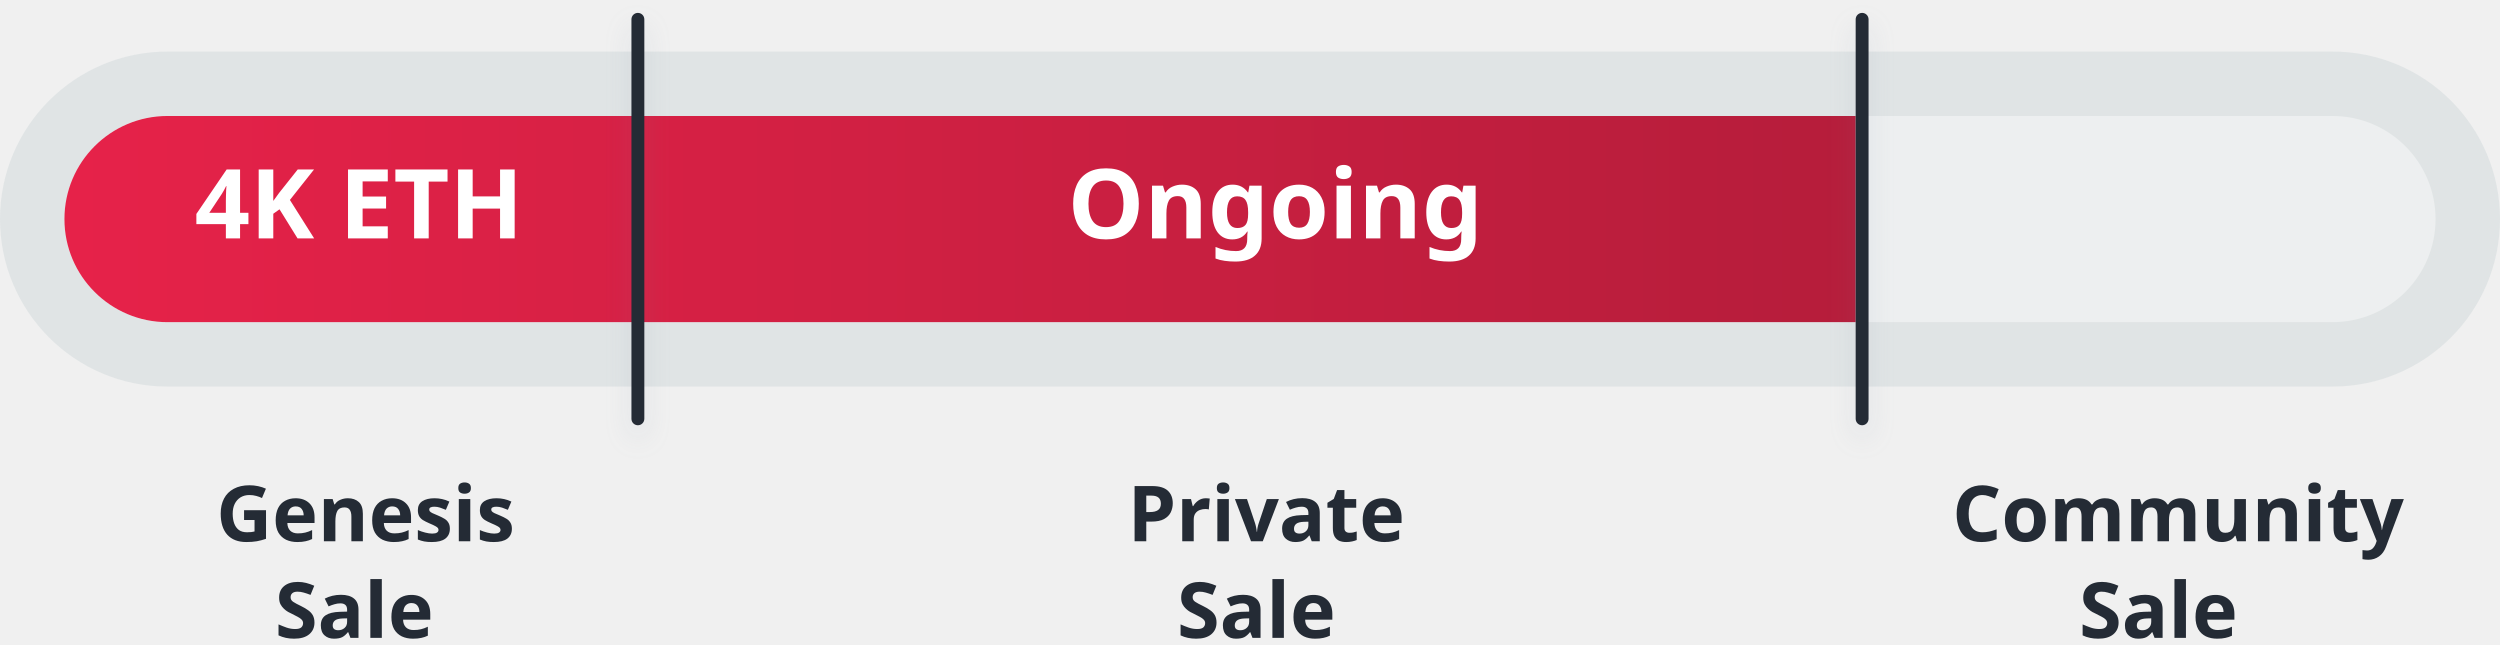
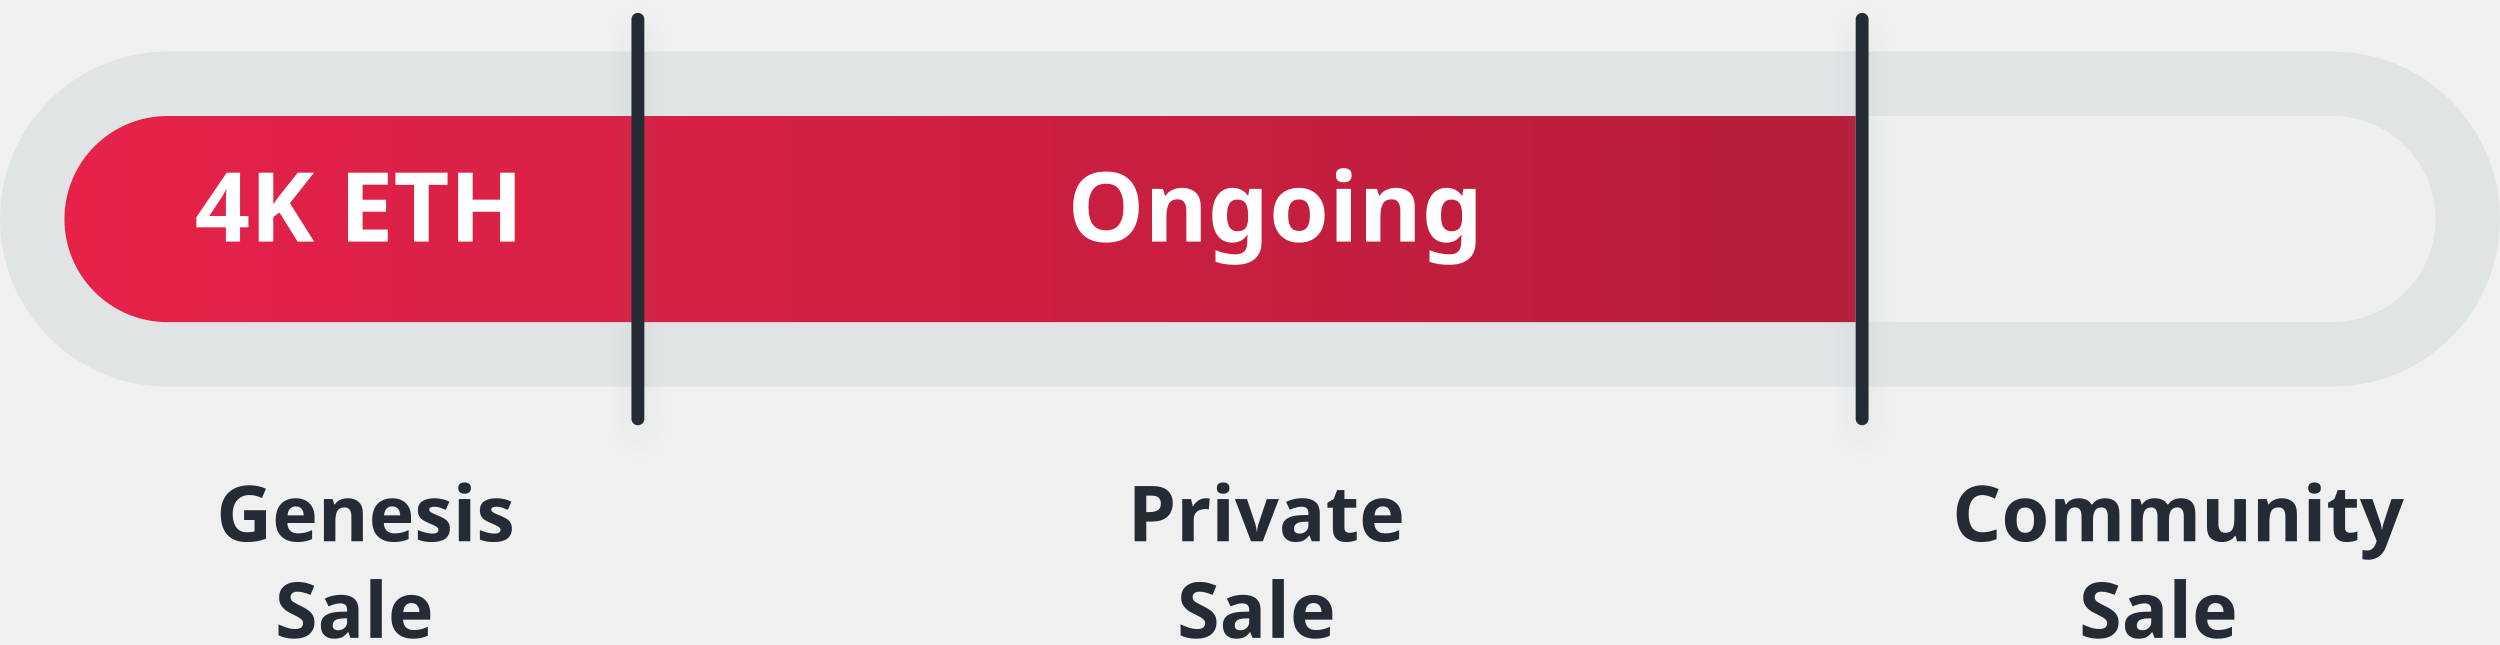
<svg xmlns="http://www.w3.org/2000/svg" xmlns:xlink="http://www.w3.org/1999/xlink" width="388" height="100" viewBox="0 0 388 100">
  <defs>
    <linearGradient id="progress-a" x1="100%" x2="0%" y1="50%" y2="50%">
      <stop offset="0%" stop-color="#B61D3B" />
      <stop offset="100%" stop-color="#E62249" />
    </linearGradient>
    <rect id="progress-c" width="2" height="64" x="288" rx="1" />
    <filter id="progress-b" width="800%" height="121.9%" x="-350%" y="-7.8%" filterUnits="objectBoundingBox">
      <feOffset dy="2" in="SourceAlpha" result="shadowOffsetOuter1" />
      <feGaussianBlur in="shadowOffsetOuter1" result="shadowBlurOuter1" stdDeviation="2" />
      <feColorMatrix in="shadowBlurOuter1" values="0 0 0 0 0.451   0 0 0 0 0.522   0 0 0 0 0.624  0 0 0 0.16 0" />
    </filter>
    <rect id="progress-e" width="2" height="64" x="98" rx="1" />
    <filter id="progress-d" width="800%" height="121.9%" x="-350%" y="-7.8%" filterUnits="objectBoundingBox">
      <feOffset dy="2" in="SourceAlpha" result="shadowOffsetOuter1" />
      <feGaussianBlur in="shadowOffsetOuter1" result="shadowBlurOuter1" stdDeviation="2" />
      <feColorMatrix in="shadowBlurOuter1" values="0 0 0 0 0.451   0 0 0 0 0.522   0 0 0 0 0.624  0 0 0 0.16 0" />
    </filter>
  </defs>
  <g fill="none" fill-rule="evenodd" transform="translate(0 2)">
    <g fill="#242B35" font-family="Source Sans Pro" font-size="12" font-weight="bold" transform="translate(21 70)">
      <text>
        <tspan x="281.974" y="12">Community</tspan>
        <tspan x="301.678" y="27">Sale</tspan>
      </text>
      <text>
        <tspan x="154.01" y="12">Private</tspan>
        <tspan x="161.678" y="27">Sale</tspan>
      </text>
      <text>
        <tspan x="12.552" y="12">Genesis</tspan>
        <tspan x="21.678" y="27">Sale</tspan>
      </text>
    </g>
    <rect width="388" height="52" y="6" fill="#537987" fill-opacity=".1" rx="26" />
    <rect width="368" height="32" x="10" y="16" fill="#FFF" opacity=".406" rx="16" />
    <path fill="url(#progress-a)" d="M26,16 L288,16 L288,48 L26,48 C17.163,48 10,40.837 10,32 L10,32 C10,23.163 17.163,16 26,16 Z" />
    <text fill="#FFF" font-family="Source Sans Pro" font-size="15" font-weight="700">
-       <tspan x="165.68" y="35">Ongoing</tspan>
+       <tspan x="165.68" y="35.5">Ongoing</tspan>
    </text>
    <text fill="#FFF" font-family="Source Sans Pro" font-size="15" font-weight="700">
-       <tspan x="30.225" y="35">4K ETH</tspan>
+       <tspan x="30.225" y="35.5">4K ETH</tspan>
    </text>
    <use fill="#000" filter="url(#progress-b)" xlink:href="#progress-c" />
    <use fill="#242B35" xlink:href="#progress-c" />
    <g>
      <use fill="#000" filter="url(#progress-d)" xlink:href="#progress-e" />
      <use fill="#242B35" xlink:href="#progress-e" />
    </g>
  </g>
</svg>
